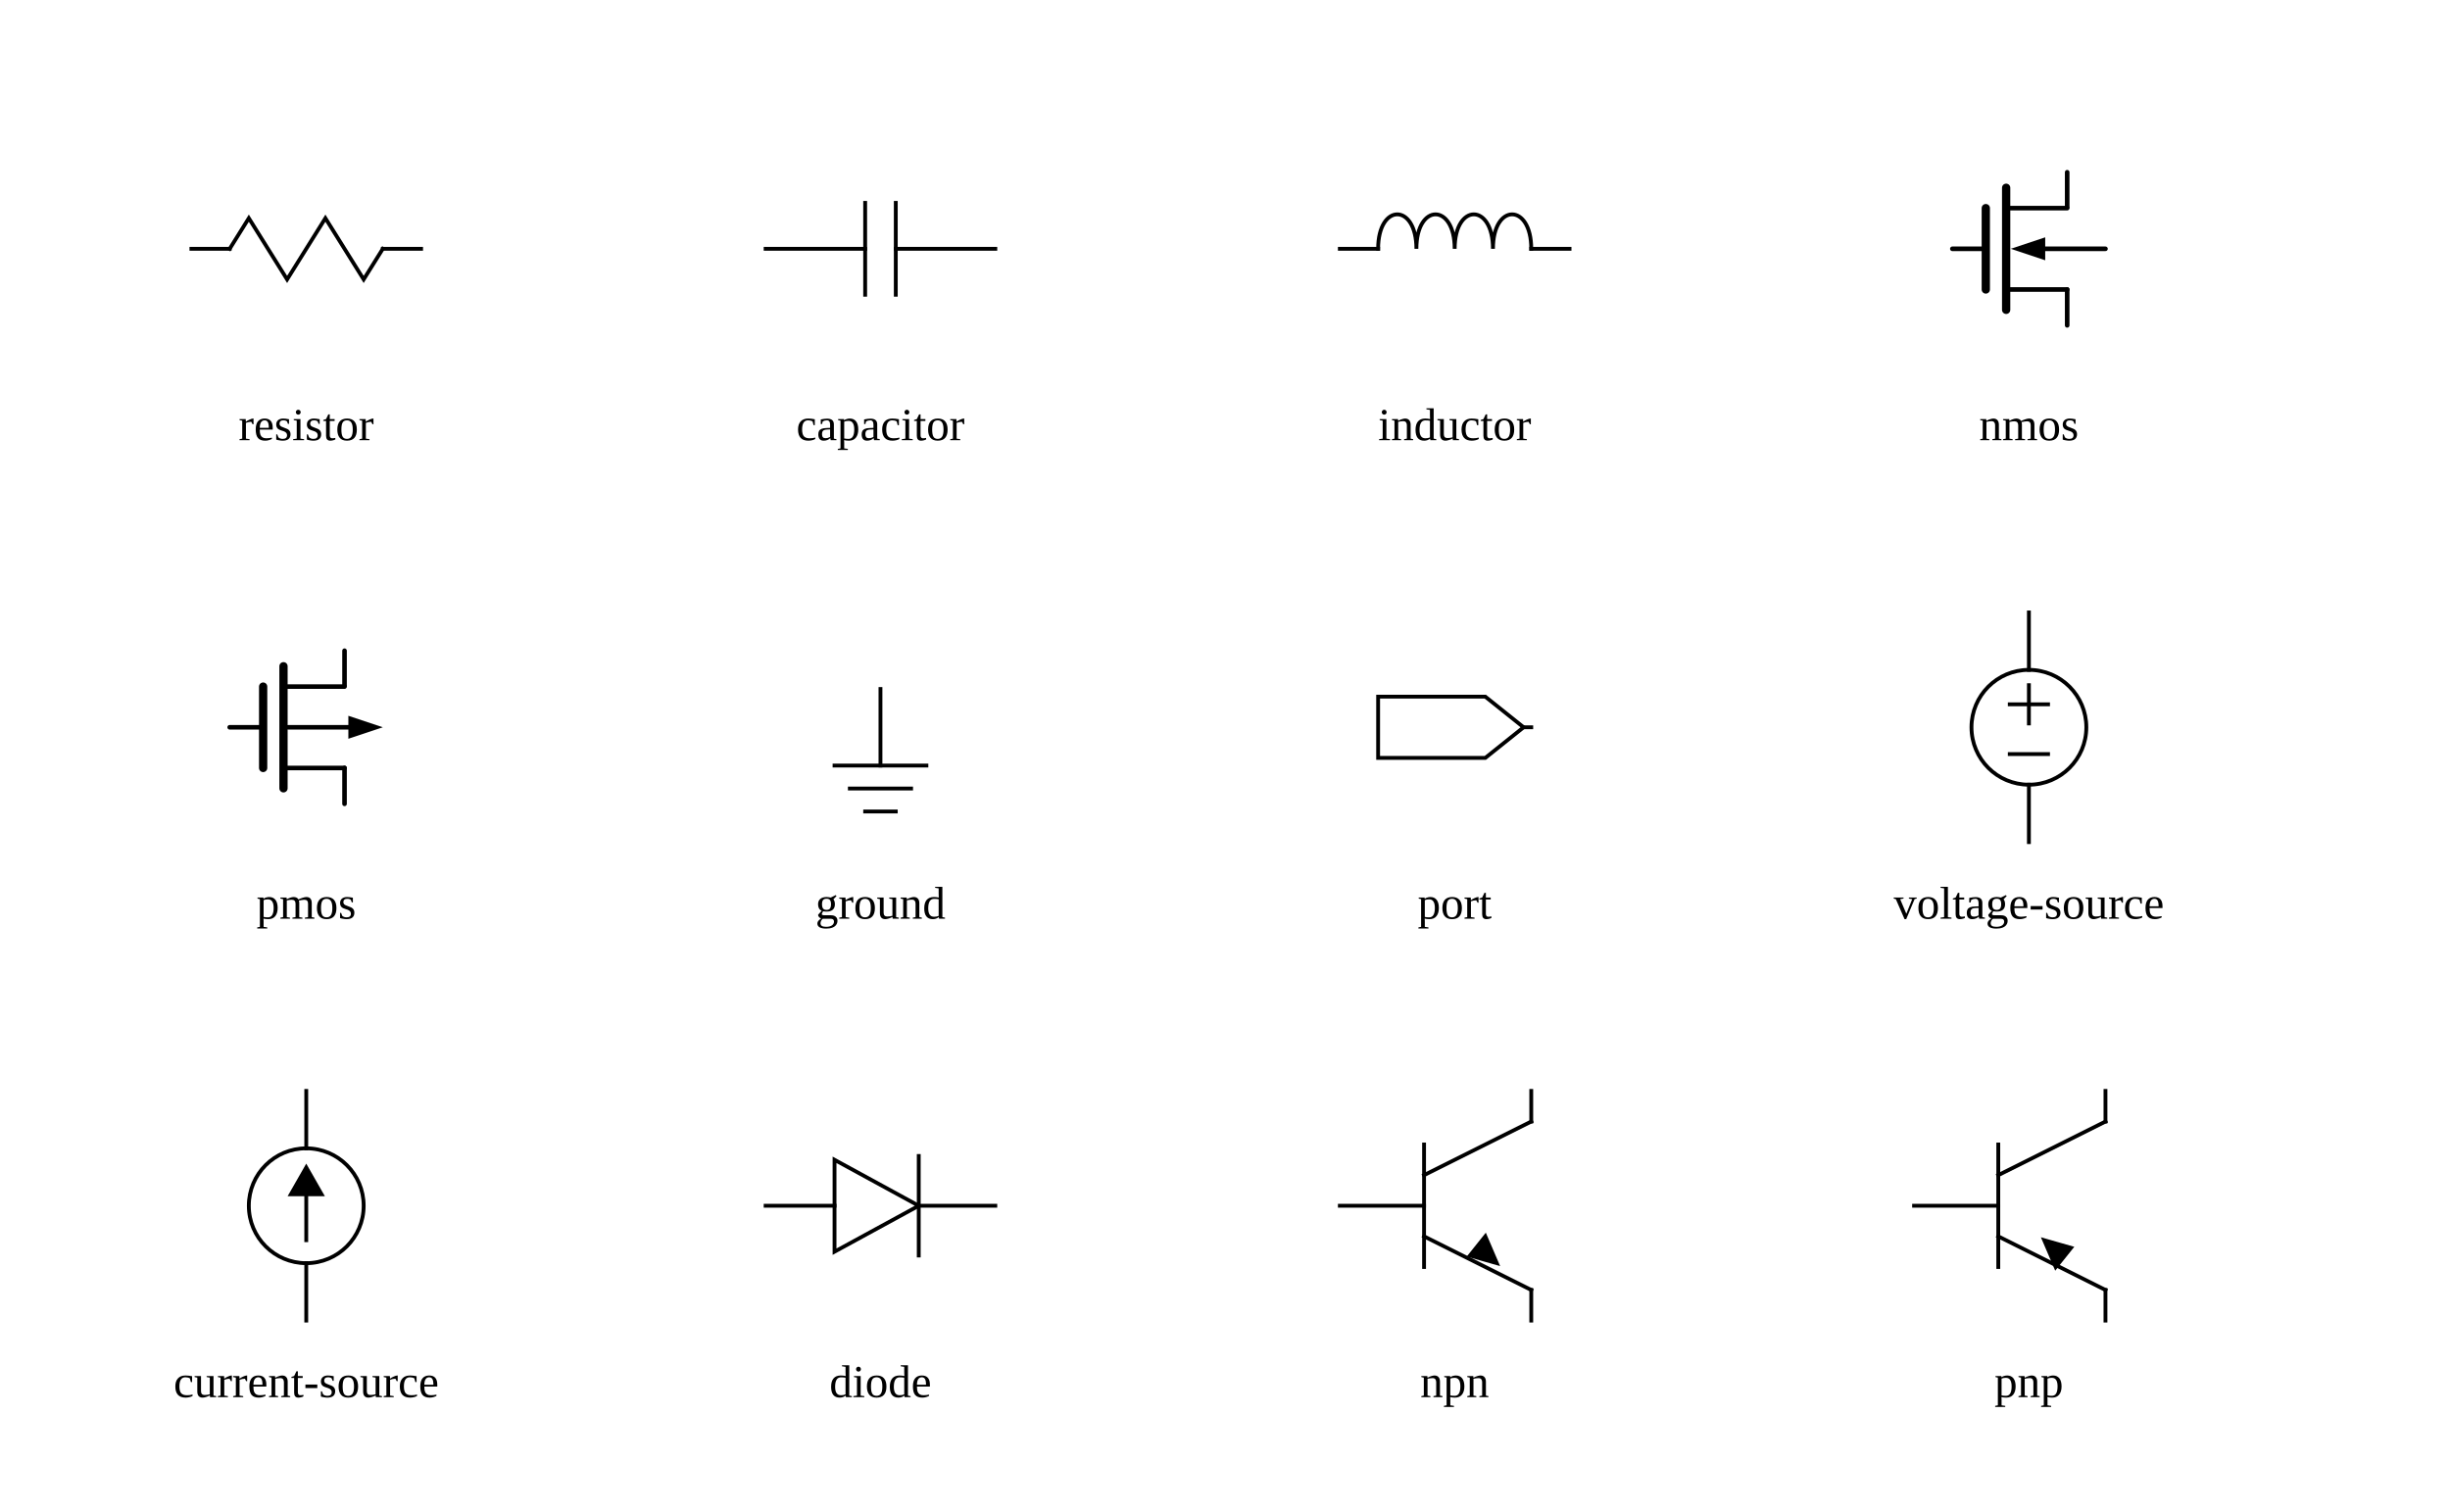
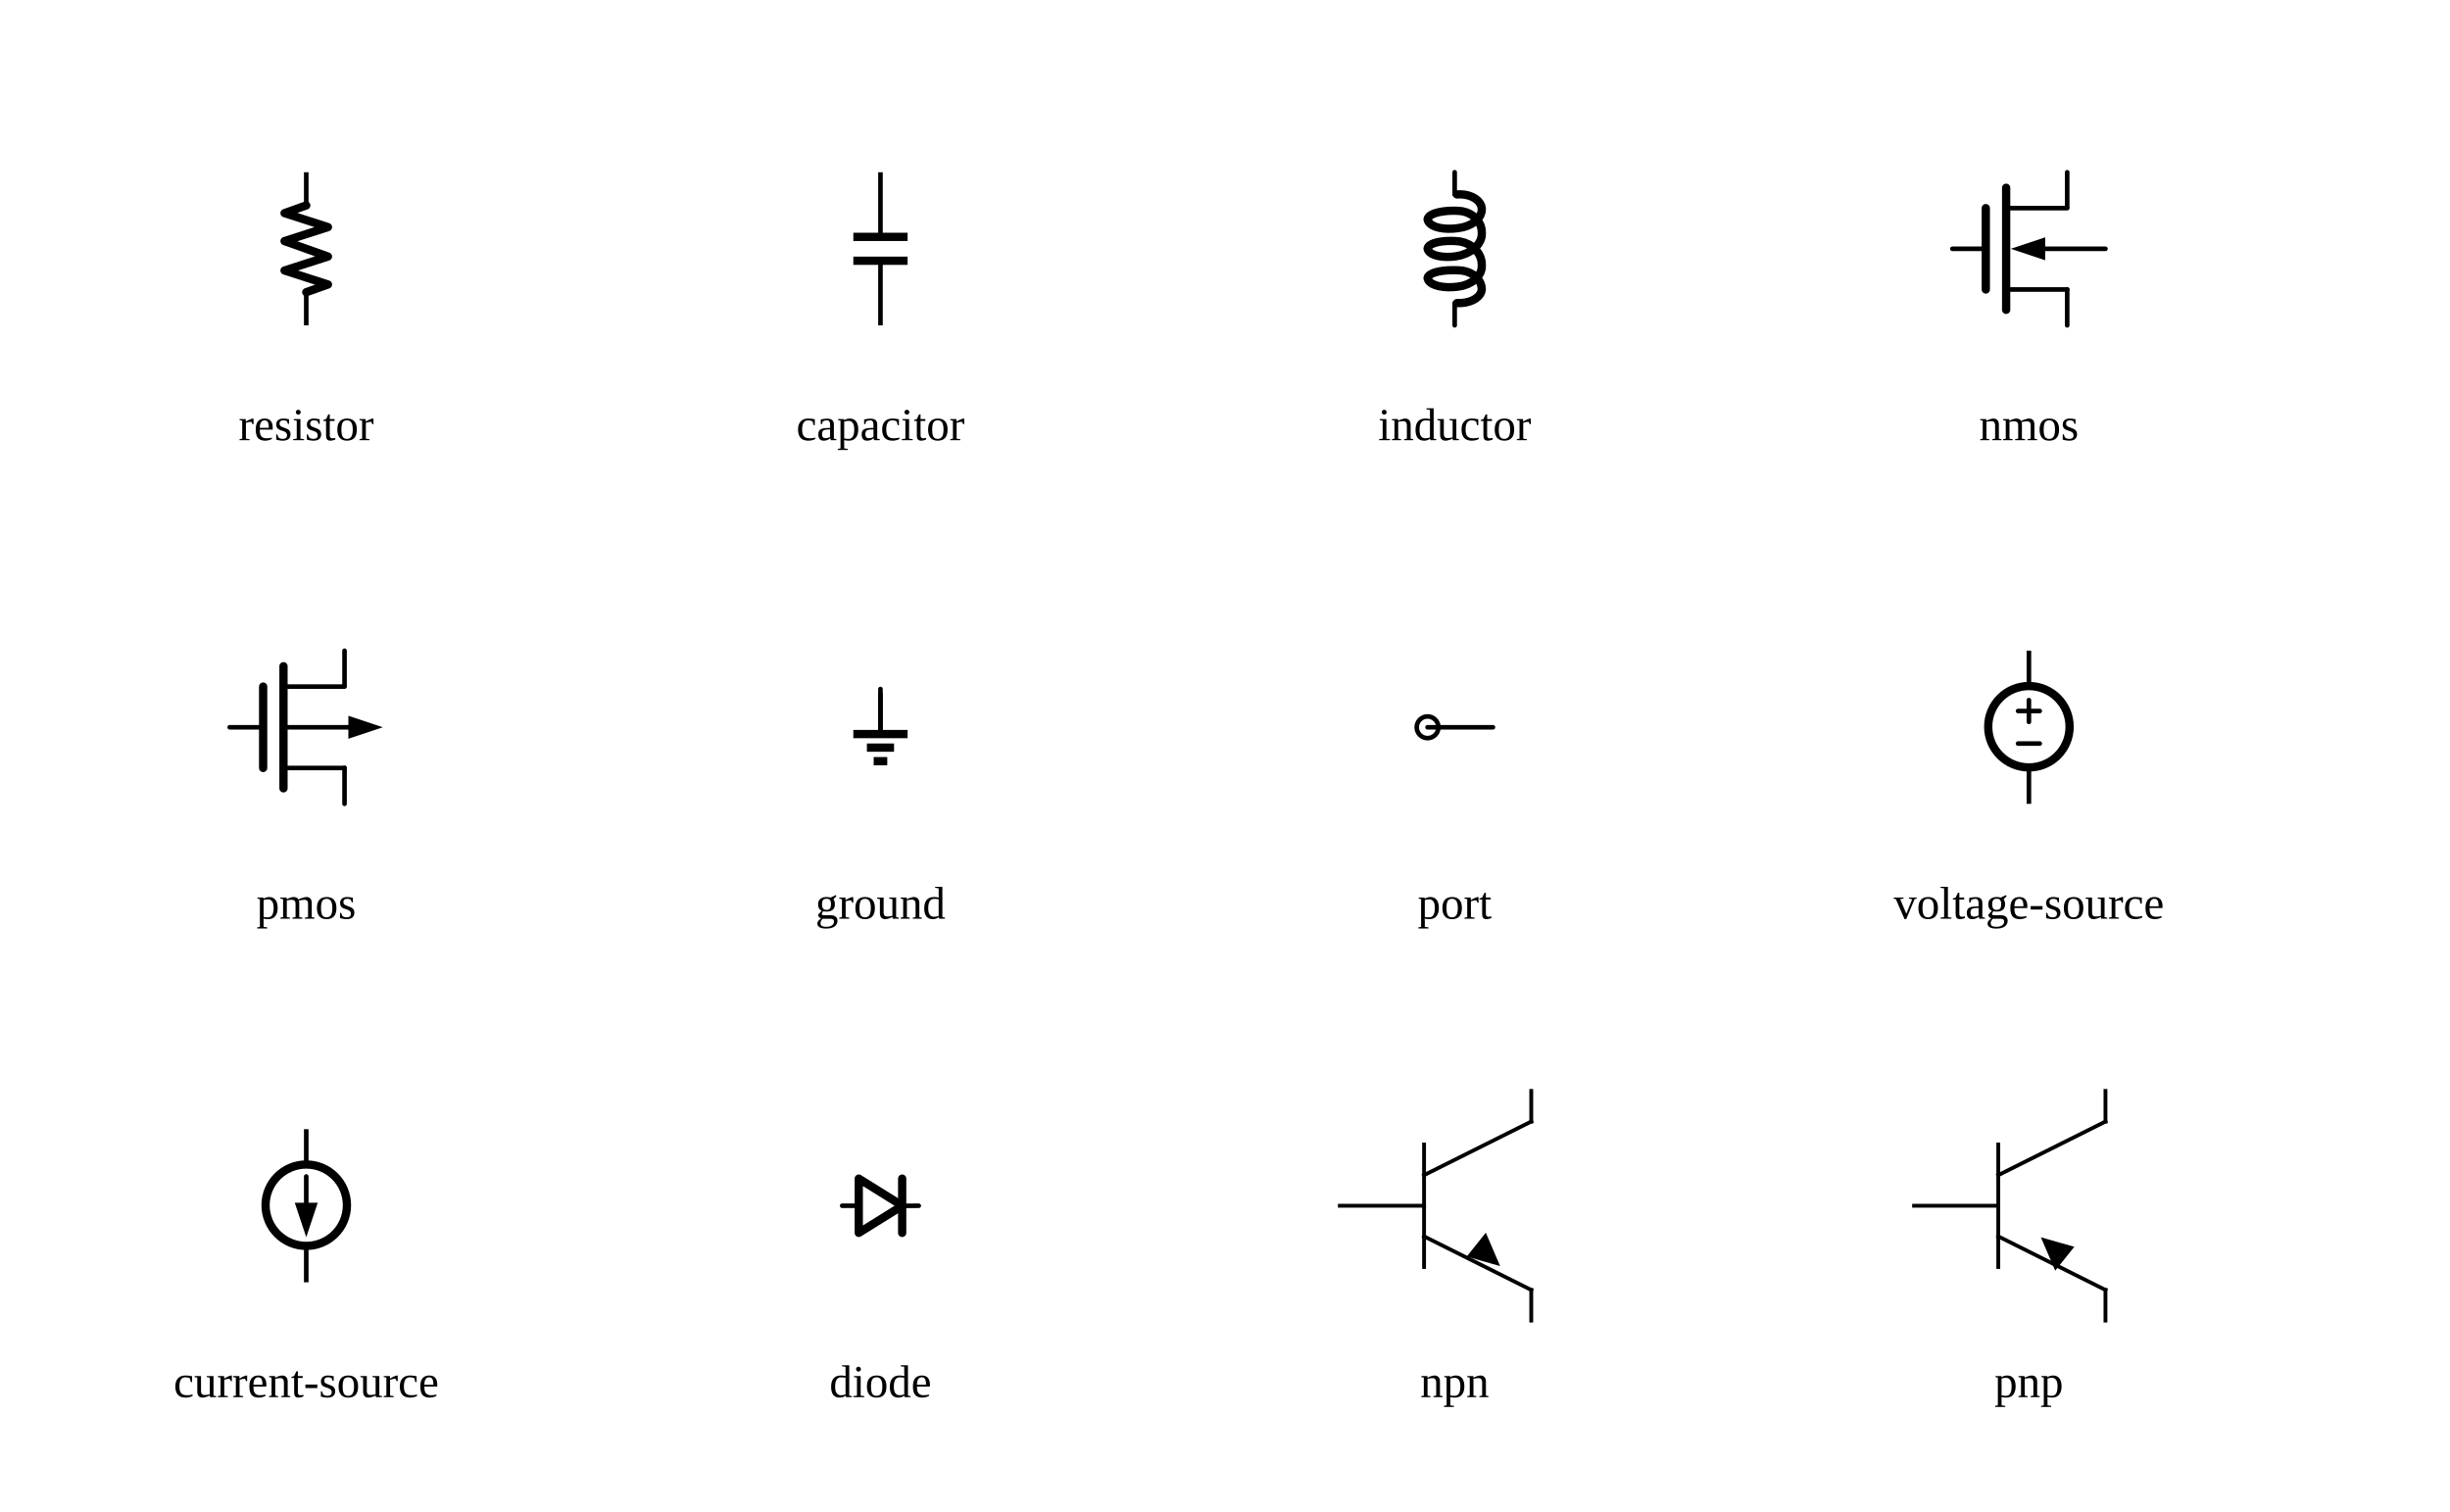
<svg xmlns="http://www.w3.org/2000/svg" viewBox="0 0 640 395" data-review-source="circuit.vss" data-pin-status="reviewed">
  <rect width="640" height="395" fill="#fff" />
  <style>text{fill:#000;font-family:Georgia,'Times New Roman',serif;font-size:12px}path,polyline,polygon,line,circle{vector-effect:non-scaling-stroke}</style>
  <g data-layer="reviewed-symbols">
    <g data-symbol-id="resistor" transform="translate(80 65)">
      <g fill="none" stroke="#000" stroke-width="1" stroke-linecap="square" stroke-linejoin="miter">
-         <line x1="-30" y1="0" x2="-20" y2="0" />
-         <polyline points="-20,0 -15,-8 -5,8 5,-8 15,8 20,0" />
-         <line x1="20" y1="0" x2="30" y2="0" />
+         <path d="M 0 -11.339 L -5.669 -9.323 L 5.669 -5.669 L -5.669 -2.016 L 5.669 2.016 L -5.669 5.669 L 5.669 9.323 L 0 11.339" stroke-width="2.16" stroke-linecap="round" stroke-linejoin="round" />
+         <line x1="0" y1="-11.339" x2="0" y2="-20" stroke-width="1.2" stroke-linecap="butt" stroke-linejoin="miter" />
+         <line x1="0" y1="11.339" x2="0" y2="20" stroke-width="1.2" stroke-linecap="butt" stroke-linejoin="miter" />
      </g>
      <text y="50" text-anchor="middle">resistor</text>
    </g>
    <g data-symbol-id="capacitor" transform="translate(230 65)">
      <g fill="none" stroke="#000" stroke-width="1" stroke-linecap="square" stroke-linejoin="miter">
-         <line x1="-30" y1="0" x2="-4" y2="0" />
-         <line x1="-4" y1="-12" x2="-4" y2="12" />
-         <line x1="4" y1="-12" x2="4" y2="12" />
-         <line x1="4" y1="0" x2="30" y2="0" />
+         <line x1="7.087" y1="-3.118" x2="-7.087" y2="-3.118" stroke-width="2.16" stroke-linecap="butt" stroke-linejoin="miter" />
+         <line x1="7.087" y1="3.118" x2="-7.087" y2="3.118" stroke-width="2.16" stroke-linecap="butt" stroke-linejoin="miter" />
+         <line x1="0" y1="-3.118" x2="0" y2="-20" stroke-width="1.2" stroke-linecap="butt" stroke-linejoin="miter" />
+         <line x1="0" y1="3.402" x2="0" y2="20" stroke-width="1.2" stroke-linecap="butt" stroke-linejoin="miter" />
      </g>
      <text y="50" text-anchor="middle">capacitor</text>
    </g>
    <g data-symbol-id="inductor" transform="translate(380 65)">
      <g fill="none" stroke="#000" stroke-width="1" stroke-linecap="square" stroke-linejoin="miter">
-         <line x1="-30" y1="0" x2="-20" y2="0" />
-         <path d="M -20 0 C -20 -12 -10 -12 -10 0 C -10 -12 0 -12 0 0 C 0 -12 10 -12 10 0 C 10 -12 20 -12 20 0" />
-         <line x1="20" y1="0" x2="30" y2="0" />
+         <path d="M 0.591 14.173 L 1.687 14.167 L 2.756 14.041 L 3.765 13.8 L 4.684 13.451 L 5.484 13.004 L 6.141 12.474 L 6.635 11.876 L 6.951 11.228 L 7.08 10.551 L 6.974 9.688 L 6.685 8.853 L 6.22 8.071 L 5.594 7.365 L 4.825 6.757 L 3.938 6.265 L 2.959 5.904 L 1.918 5.686 L 0.846 5.616 L -0.515 5.584 L -1.838 5.627 L -3.083 5.744 L -4.212 5.933 L -5.191 6.187 L -5.989 6.498 L -6.582 6.857 L -6.951 7.253 L -7.087 7.673 L -6.893 8.215 L -6.478 8.71 L -5.854 9.143 L -5.04 9.502 L -4.059 9.775 L -2.944 9.954 L -1.726 10.034 L -0.443 10.012 L 0.865 9.888 L 2.168 9.638 L 3.398 9.212 L 4.509 8.627 L 5.46 7.905 L 6.217 7.07 L 6.752 6.156 L 7.046 5.193 L 7.087 4.22 L 7.001 3.165 L 6.708 2.137 L 6.217 1.167 L 5.541 0.284 L 4.703 -0.485 L 3.726 -1.117 L 2.641 -1.593 L 1.481 -1.897 L 0.281 -2.022 L -0.973 -2.064 L -2.196 -2.031 L -3.349 -1.923 L -4.397 -1.745 L -5.307 -1.502 L -6.051 -1.201 L -6.606 -0.852 L -6.955 -0.465 L -7.087 -0.052 L -6.908 0.45 L -6.524 0.908 L -5.945 1.308 L -5.19 1.637 L -4.281 1.886 L -3.245 2.047 L -2.115 2.116 L -0.924 2.089 L 0.29 1.968 L 1.726 1.66 L 3.075 1.171 L 4.288 0.518 L 5.325 -0.277 L 6.147 -1.185 L 6.727 -2.174 L 7.044 -3.211 L 7.087 -4.257 L 7.005 -5.219 L 6.734 -6.156 L 6.281 -7.04 L 5.661 -7.844 L 4.892 -8.543 L 3.997 -9.116 L 3.005 -9.545 L 1.944 -9.818 L 0.848 -9.927 L -0.51 -9.953 L -1.832 -9.899 L -3.077 -9.765 L -4.207 -9.557 L -5.187 -9.279 L -5.987 -8.942 L -6.581 -8.555 L -6.951 -8.131 L -7.087 -7.682 L -6.888 -7.114 L -6.468 -6.596 L -5.84 -6.145 L -5.022 -5.773 L -4.04 -5.492 L -2.924 -5.31 L -1.707 -5.234 L -0.427 -5.265 L 0.878 -5.402 L 2.159 -5.628 L 3.368 -6.009 L 4.463 -6.533 L 5.406 -7.181 L 6.163 -7.929 L 6.706 -8.752 L 7.018 -9.62 L 7.087 -10.502 L 6.936 -11.223 L 6.602 -11.907 L 6.096 -12.533 L 5.432 -13.083 L 4.631 -13.54 L 3.718 -13.89 L 2.72 -14.122 L 1.666 -14.229 L 0.591 -14.209" stroke-width="2.16" stroke-linecap="round" stroke-linejoin="round" />
+         <line x1="0" y1="14.173" x2="0" y2="20" stroke-width="1.2" stroke-linecap="round" stroke-linejoin="round" />
+         <line x1="0" y1="-14.173" x2="0" y2="-20" stroke-width="1.2" stroke-linecap="round" stroke-linejoin="round" />
      </g>
      <text y="50" text-anchor="middle">inductor</text>
    </g>
    <g data-symbol-id="nmos" transform="translate(530 65)">
      <g fill="none" stroke="#000" stroke-width="1" stroke-linecap="square" stroke-linejoin="miter">
        <line x1="-5.755" y1="-10.63" x2="10" y2="-10.63" stroke-width="1.2" stroke-linecap="round" stroke-linejoin="round" />
        <line x1="-5.564" y1="10.63" x2="10" y2="10.63" stroke-width="1.2" stroke-linecap="round" stroke-linejoin="round" />
        <line x1="-5.945" y1="-15.945" x2="-5.945" y2="15.945" stroke-width="2.16" stroke-linecap="round" stroke-linejoin="round" />
        <line x1="-11.26" y1="-10.63" x2="-11.26" y2="10.63" stroke-width="2.16" stroke-linecap="round" stroke-linejoin="round" />
        <line x1="10" y1="10.63" x2="10" y2="20" stroke-width="1.2" stroke-linecap="round" stroke-linejoin="round" />
        <line x1="-11.26" y1="0" x2="-20" y2="0" stroke-width="1.2" stroke-linecap="round" stroke-linejoin="round" />
        <line x1="10" y1="-10.913" x2="10" y2="-20" stroke-width="1.2" stroke-linecap="round" stroke-linejoin="round" />
        <line x1="3.9" y1="0" x2="20" y2="0" stroke-width="1.2" stroke-linecap="round" stroke-linejoin="round" />
        <polygon points="-4.74,0 4.26,3 4.26,-3" fill="#000" stroke="none" />
      </g>
      <text y="50" text-anchor="middle">nmos</text>
    </g>
    <g data-symbol-id="pmos" transform="translate(80 190)">
      <g fill="none" stroke="#000" stroke-width="1" stroke-linecap="square" stroke-linejoin="miter">
        <line x1="-5.755" y1="-10.63" x2="10" y2="-10.63" stroke-width="1.2" stroke-linecap="round" stroke-linejoin="round" />
        <line x1="-5.564" y1="10.63" x2="10" y2="10.63" stroke-width="1.2" stroke-linecap="round" stroke-linejoin="round" />
        <line x1="-5.945" y1="-15.945" x2="-5.945" y2="15.945" stroke-width="2.16" stroke-linecap="round" stroke-linejoin="round" />
        <line x1="-11.26" y1="-10.63" x2="-11.26" y2="10.63" stroke-width="2.16" stroke-linecap="round" stroke-linejoin="round" />
        <line x1="10" y1="10.63" x2="10" y2="20" stroke-width="1.2" stroke-linecap="round" stroke-linejoin="round" />
        <line x1="-11.26" y1="0" x2="-20" y2="0" stroke-width="1.2" stroke-linecap="round" stroke-linejoin="round" />
        <line x1="10" y1="-10.913" x2="10" y2="-20" stroke-width="1.2" stroke-linecap="round" stroke-linejoin="round" />
        <line x1="-4.74" y1="0" x2="11" y2="0" stroke-width="1.2" stroke-linecap="round" stroke-linejoin="round" />
        <polygon points="20,0 11,3 11,-3" fill="#000" stroke="none" />
      </g>
      <text y="50" text-anchor="middle">pmos</text>
    </g>
    <g data-symbol-id="ground" transform="translate(230 190)">
      <g fill="none" stroke="#000" stroke-width="1" stroke-linecap="square" stroke-linejoin="miter">
-         <line x1="0" y1="-10" x2="0" y2="10" />
-         <line x1="-12" y1="10" x2="12" y2="10" />
-         <line x1="-8" y1="16" x2="8" y2="16" />
-         <line x1="-4" y1="22" x2="4" y2="22" />
+         <line x1="0" y1="-10" x2="0" y2="1.772" stroke-width="1.2" stroke-linecap="round" stroke-linejoin="round" />
+         <line x1="-7.087" y1="1.772" x2="7.087" y2="1.772" stroke-width="2.16" stroke-linecap="butt" stroke-linejoin="miter" />
+         <line x1="-3.543" y1="5.315" x2="3.543" y2="5.315" stroke-width="2.16" stroke-linecap="butt" stroke-linejoin="miter" />
+         <line x1="-1.772" y1="8.858" x2="1.772" y2="8.858" stroke-width="2.16" stroke-linecap="butt" stroke-linejoin="miter" />
+         <line x1="0" y1="1.772" x2="0" y2="-8.858" stroke-width="1.2" stroke-linecap="butt" stroke-linejoin="miter" />
      </g>
      <text y="50" text-anchor="middle">ground</text>
    </g>
    <g data-symbol-id="port" transform="translate(380 190)">
      <g fill="none" stroke="#000" stroke-width="1" stroke-linecap="square" stroke-linejoin="miter">
-         <polyline points="-20,-8 8,-8 18,0 8,8 -20,8 -20,-8" />
-         <line x1="18" y1="0" x2="20" y2="0" />
+         <circle cx="-7.087" cy="0" r="2.835" stroke-width="1.2" stroke-linecap="round" stroke-linejoin="round" />
+         <line x1="10" y1="0" x2="-7.087" y2="0" stroke-width="1.2" stroke-linecap="round" stroke-linejoin="round" />
      </g>
      <text y="50" text-anchor="middle">port</text>
    </g>
    <g data-symbol-id="voltage-source" transform="translate(530 190)">
      <g fill="none" stroke="#000" stroke-width="1" stroke-linecap="square" stroke-linejoin="miter">
-         <line x1="0" y1="-30" x2="0" y2="-15" />
-         <circle cx="0" cy="0" r="15" />
-         <line x1="0" y1="15" x2="0" y2="30" />
-         <line x1="-5" y1="-6" x2="5" y2="-6" />
-         <line x1="0" y1="-11" x2="0" y2="-1" />
-         <line x1="-5" y1="7" x2="5" y2="7" />
+         <circle cx="0" cy="-0.142" r="10.63" stroke-width="2.16" stroke-linecap="round" stroke-linejoin="round" />
+         <line x1="-2.835" y1="-4.252" x2="2.835" y2="-4.252" stroke-width="1.2" stroke-linecap="round" stroke-linejoin="round" />
+         <line x1="0" y1="-7.087" x2="0" y2="-1.417" stroke-width="1.2" stroke-linecap="round" stroke-linejoin="round" />
+         <line x1="-2.835" y1="4.252" x2="2.835" y2="4.252" stroke-width="1.2" stroke-linecap="round" stroke-linejoin="round" />
+         <line x1="0" y1="-10.772" x2="0" y2="-20" stroke-width="1.2" stroke-linecap="butt" stroke-linejoin="miter" />
+         <line x1="0" y1="10.488" x2="0" y2="20" stroke-width="1.2" stroke-linecap="butt" stroke-linejoin="miter" />
      </g>
      <text y="50" text-anchor="middle">voltage-source</text>
    </g>
    <g data-symbol-id="current-source" transform="translate(80 315)">
      <g fill="none" stroke="#000" stroke-width="1" stroke-linecap="square" stroke-linejoin="miter">
-         <line x1="0" y1="-30" x2="0" y2="-15" />
-         <circle cx="0" cy="0" r="15" />
-         <line x1="0" y1="15" x2="0" y2="30" />
-         <line x1="0" y1="9" x2="0" y2="-7" />
-         <polygon points="0,-10 -4,-3 4,-3" fill="#000" />
+         <circle cx="0" cy="-0.142" r="10.63" stroke-width="2.16" stroke-linecap="round" stroke-linejoin="round" />
+         <line x1="0" y1="-7.654" x2="0" y2="-0.78" stroke-width="1.2" stroke-linecap="round" stroke-linejoin="round" />
+         <polygon points="0,8.22 -3,-0.78 3,-0.78" fill="#000" stroke="none" />
+         <line x1="0" y1="-10.772" x2="0" y2="-20" stroke-width="1.2" stroke-linecap="butt" stroke-linejoin="miter" />
+         <line x1="0" y1="10.488" x2="0" y2="20" stroke-width="1.2" stroke-linecap="butt" stroke-linejoin="miter" />
      </g>
      <text y="50" text-anchor="middle">current-source</text>
    </g>
    <g data-symbol-id="diode" transform="translate(230 315)">
      <g fill="none" stroke="#000" stroke-width="1" stroke-linecap="square" stroke-linejoin="miter">
-         <line x1="-30" y1="0" x2="-12" y2="0" />
-         <polygon points="-12,-12 -12,12 10,0" fill="none" />
-         <line x1="10" y1="-13" x2="10" y2="13" />
-         <line x1="10" y1="0" x2="30" y2="0" />
+         <path d="M -5.669 7.087 L -5.669 -7.087 L 5.722 0 L -5.669 7.087 Z" stroke-width="2.16" stroke-linecap="round" stroke-linejoin="round" />
+         <line x1="5.669" y1="7.087" x2="5.669" y2="-7.087" stroke-width="2.16" stroke-linecap="round" stroke-linejoin="round" />
+         <line x1="5.669" y1="0.033" x2="10" y2="0" stroke-width="1.2" stroke-linecap="round" stroke-linejoin="round" />
+         <line x1="-5.669" y1="0" x2="-10" y2="0" stroke-width="1.2" stroke-linecap="round" stroke-linejoin="round" />
      </g>
      <text y="50" text-anchor="middle">diode</text>
    </g>
    <g data-symbol-id="npn" transform="translate(380 315)">
      <g fill="none" stroke="#000" stroke-width="1" stroke-linecap="square" stroke-linejoin="miter">
        <line x1="-30" y1="0" x2="-8" y2="0" />
        <line x1="-8" y1="-16" x2="-8" y2="16" />
        <line x1="-8" y1="-8" x2="20" y2="-22" />
        <line x1="20" y1="-30" x2="20" y2="-22" />
        <line x1="-8" y1="8" x2="20" y2="22" />
        <line x1="20" y1="22" x2="20" y2="30" />
        <polygon points="11,15 4,13 8,8" fill="#000" />
      </g>
      <text y="50" text-anchor="middle">npn</text>
    </g>
    <g data-symbol-id="pnp" transform="translate(530 315)">
      <g fill="none" stroke="#000" stroke-width="1" stroke-linecap="square" stroke-linejoin="miter">
        <line x1="-30" y1="0" x2="-8" y2="0" />
        <line x1="-8" y1="-16" x2="-8" y2="16" />
        <line x1="-8" y1="-8" x2="20" y2="-22" />
        <line x1="20" y1="-30" x2="20" y2="-22" />
        <line x1="-8" y1="8" x2="20" y2="22" />
        <line x1="20" y1="22" x2="20" y2="30" />
        <polygon points="4,9 11,11 7,16" fill="#000" />
      </g>
      <text y="50" text-anchor="middle">pnp</text>
    </g>
  </g>
</svg>
